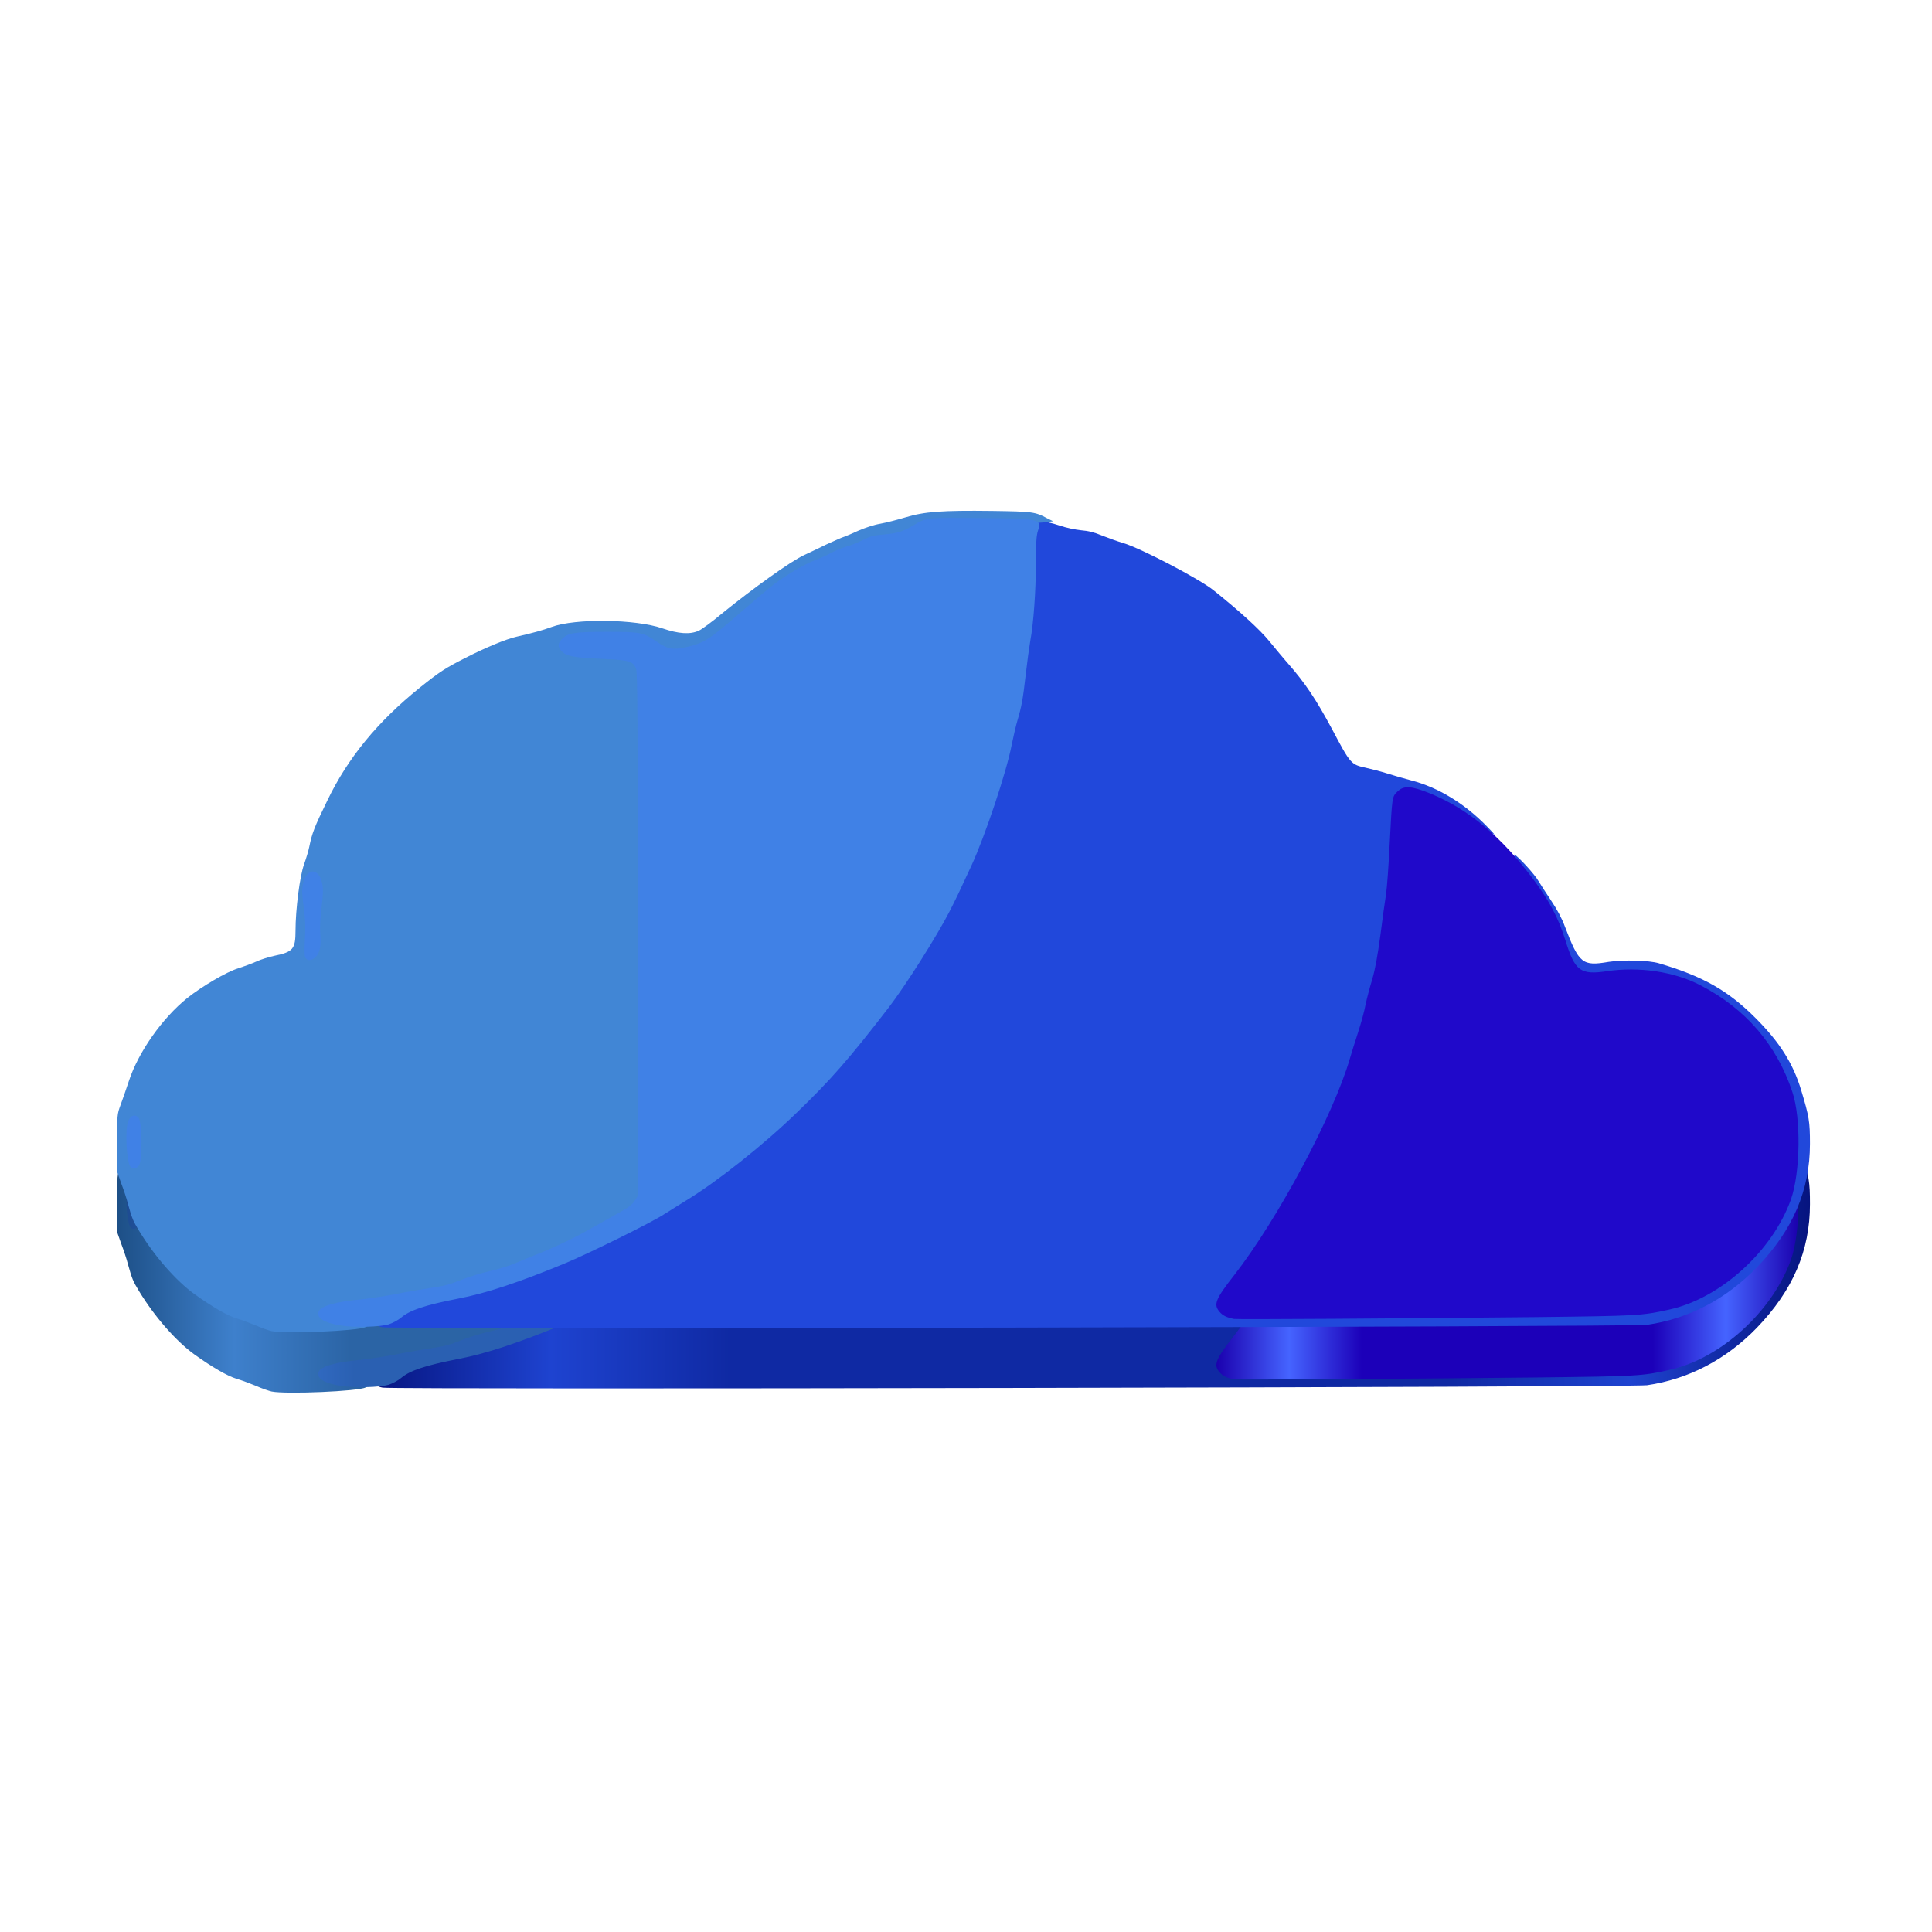
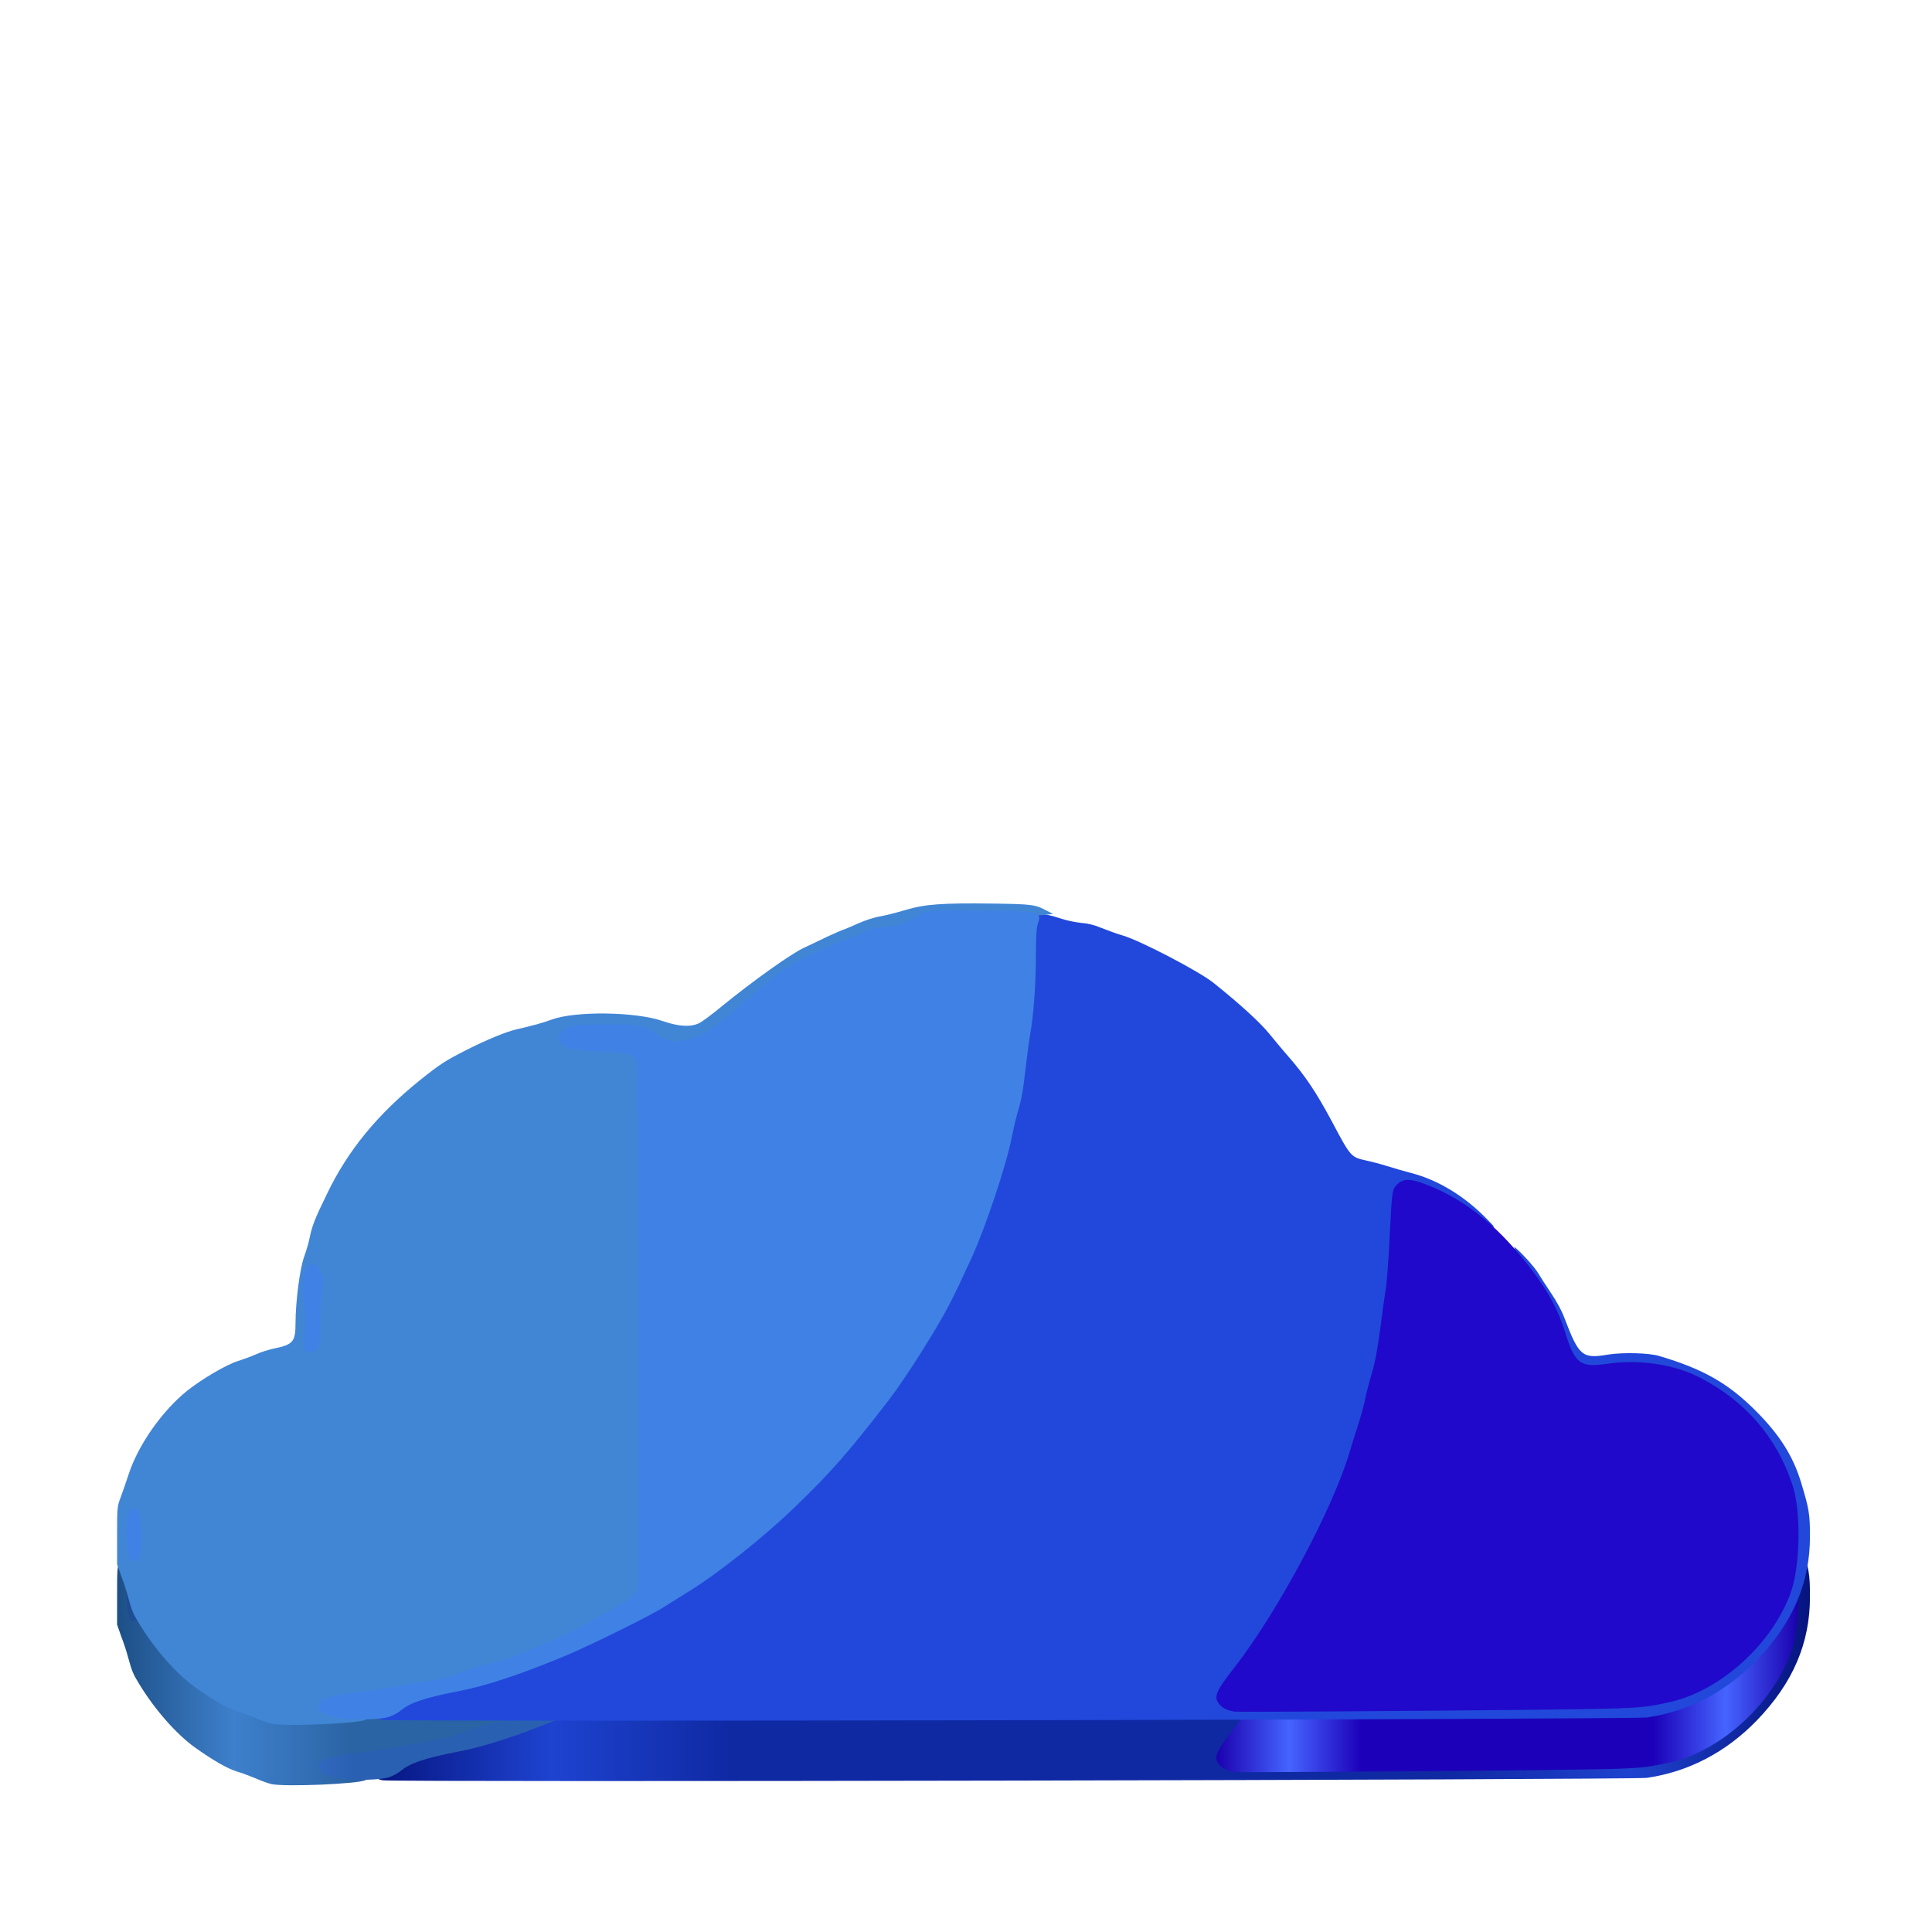
<svg xmlns="http://www.w3.org/2000/svg" width="128" height="128" viewBox="0 0 128 128">
  <defs>
    <linearGradient id="g1" gradientUnits="userSpaceOnUse" x1="24.619" y1="0" x2="119.915" y2="0">
      <stop offset="0" stop-color="#06147f" />
      <stop offset="0.125" stop-color="#1e43d0" />
      <stop offset="0.25" stop-color="#0f29a3" />
      <stop offset="0.75" stop-color="#0f29a3" />
      <stop offset="0.875" stop-color="#1e43d0" />
      <stop offset="1" stop-color="#06147f" />
    </linearGradient>
    <linearGradient id="g2" gradientUnits="userSpaceOnUse" x1="7.758" y1="0" x2="69.774" y2="0">
      <stop offset="0" stop-color="#1d4f86" />
      <stop offset="0.125" stop-color="#3e80cc" />
      <stop offset="0.25" stop-color="#2b64a5" />
      <stop offset="0.75" stop-color="#2b64a5" />
      <stop offset="0.875" stop-color="#3e80cc" />
      <stop offset="1" stop-color="#1d4f86" />
    </linearGradient>
    <linearGradient id="g3" gradientUnits="userSpaceOnUse" x1="8.373" y1="0" x2="68.855" y2="0">
      <stop offset="0" stop-color="#1d4b91" />
      <stop offset="0.125" stop-color="#3d7bdc" />
      <stop offset="0.25" stop-color="#2a60b2" />
      <stop offset="0.75" stop-color="#2a60b2" />
      <stop offset="0.875" stop-color="#3d7bdc" />
      <stop offset="1" stop-color="#1d4b91" />
    </linearGradient>
    <linearGradient id="g4" gradientUnits="userSpaceOnUse" x1="80.589" y1="0" x2="119.158" y2="0">
      <stop offset="0" stop-color="#1b00ae" />
      <stop offset="0.125" stop-color="#4564ff" />
      <stop offset="0.25" stop-color="#1c00b9" />
      <stop offset="0.75" stop-color="#1c00b9" />
      <stop offset="0.875" stop-color="#4564ff" />
      <stop offset="1" stop-color="#1b00ae" />
    </linearGradient>
  </defs>
  <g id="body">
-     <path id="body-0-chin" d="M25.355 91.937C24.669 91.815 24.4 91.331 24.817 90.954C25.086 90.698 26.433 90.348 29.839 89.661C31.859 89.257 33.892 88.638 36.1 87.763C38.362 86.86 42.846 84.706 43.977 83.966C44.367 83.71 45.04 83.292 45.458 83.037C46.494 82.404 48.002 81.327 48.905 80.573C49.322 80.223 49.995 79.684 50.413 79.361C54.209 76.453 60.336 68.738 62.598 63.998C63.136 62.867 63.473 62.153 63.971 61.09C64.765 59.42 66.206 55.017 66.529 53.321C66.624 52.809 66.785 52.136 66.866 51.853C67.149 50.965 67.27 50.278 67.418 49.012C67.485 48.353 67.633 47.208 67.755 46.495C68.037 44.636 68.145 43.007 68.118 41.028C68.105 39.56 68.118 39.264 68.239 39.049C68.535 38.483 69.047 38.429 70.205 38.82C70.636 38.968 71.228 39.089 71.619 39.13C72.104 39.17 72.494 39.264 73.006 39.48C73.41 39.641 74.042 39.87 74.419 39.978C75.591 40.328 79.482 42.361 80.411 43.115C82.175 44.529 83.467 45.714 84.073 46.454C84.45 46.912 85.016 47.599 85.339 47.962C86.47 49.255 87.184 50.318 88.247 52.298C89.486 54.64 89.513 54.654 90.496 54.869C90.859 54.95 91.492 55.112 91.91 55.246C92.327 55.381 93.041 55.583 93.498 55.704C95.276 56.162 97.039 57.239 98.507 58.747C99.234 59.488 99.234 59.488 97.915 58.599C96.811 57.858 95.801 57.333 94.616 56.902C93.619 56.525 93.364 56.512 93.041 56.835C92.731 57.131 92.731 57.172 92.583 60.04C92.515 61.359 92.394 62.8 92.327 63.244C92.26 63.675 92.098 64.914 91.95 65.977C91.775 67.364 91.627 68.185 91.411 68.886C91.25 69.411 91.061 70.178 90.98 70.569C90.9 70.959 90.671 71.794 90.469 72.413C90.28 73.033 90.038 73.814 89.944 74.137C88.853 77.853 85.258 84.585 82.336 88.409C81.192 89.903 81.044 90.28 81.448 90.657C81.838 91.021 81.906 91.021 93.081 90.94C107.609 90.819 107.797 90.806 110.032 90.415C111.769 90.119 112.698 89.728 114.287 88.611C115.889 87.493 117.007 86.174 117.788 84.477C118.542 82.835 118.811 80.936 118.636 78.499C118.488 76.493 118.111 75.375 116.94 73.41C115.93 71.727 114.785 70.717 112.577 69.599C111.581 69.088 111.338 69.034 109.427 68.791C107.865 68.589 107.851 68.589 106.828 68.738C106.249 68.818 105.63 68.886 105.428 68.886C104.458 68.872 103.785 68.037 103.354 66.287C103.246 65.816 103.058 65.264 102.95 65.035C102.829 64.806 102.641 64.362 102.519 64.038C102.29 63.433 102.156 63.204 101.617 62.557C101.092 61.911 100.177 60.538 100.338 60.619C100.607 60.767 101.685 61.938 101.927 62.369C102.062 62.598 102.439 63.177 102.762 63.661C103.152 64.24 103.475 64.833 103.677 65.385C104.62 67.849 104.835 68.024 106.572 67.728C107.528 67.58 109.252 67.62 109.911 67.822C112.833 68.684 114.489 69.626 116.307 71.444C117.896 73.033 118.798 74.446 119.336 76.237C119.861 77.974 119.915 78.311 119.915 79.778C119.915 82.862 118.784 85.487 116.401 87.965C114.354 90.078 111.877 91.371 109.117 91.775C108.107 91.91 26.217 92.071 25.355 91.937" fill="url(#g1)" fill-rule="evenodd" />
-     <path id="body-1-chin" d="M18.004 92.192C17.815 92.152 17.344 91.99 16.954 91.815C16.563 91.654 15.984 91.438 15.661 91.344C15.055 91.156 14.072 90.59 12.888 89.742C11.676 88.867 10.249 87.251 9.212 85.541C8.821 84.895 8.754 84.76 8.471 83.737C8.39 83.414 8.189 82.808 8.027 82.39L7.758 81.623L7.758 79.738C7.758 77.88 7.758 77.826 7.987 77.207C8.121 76.857 8.364 76.143 8.539 75.618C9.171 73.692 10.76 71.444 12.403 70.124C13.386 69.343 15.015 68.387 15.769 68.159C16.146 68.037 16.698 67.835 16.994 67.701C17.277 67.566 17.815 67.405 18.179 67.324C19.418 67.068 19.579 66.879 19.579 65.654C19.579 64.267 19.862 62.032 20.145 61.265C20.279 60.888 20.441 60.363 20.495 60.08C20.67 59.218 20.831 58.787 21.68 57.051C23.053 54.196 25.019 51.813 27.806 49.564C29.152 48.487 29.489 48.272 30.862 47.572C32.182 46.898 33.515 46.346 34.215 46.185C35.333 45.929 35.965 45.754 36.544 45.539C38.106 44.96 42.119 45.013 43.896 45.633C44.959 45.996 45.727 46.05 46.306 45.781C46.508 45.687 47.222 45.162 47.895 44.596C49.887 42.98 52.365 41.203 53.254 40.786C53.55 40.651 54.223 40.328 54.748 40.072C55.287 39.83 55.812 39.587 55.933 39.56C56.041 39.52 56.471 39.345 56.875 39.156C57.306 38.968 57.912 38.766 58.316 38.699C58.693 38.631 59.434 38.443 59.972 38.281C61.251 37.891 62.436 37.81 65.708 37.85C68.414 37.891 68.576 37.904 69.397 38.349L69.774 38.537L69.061 38.618C68.67 38.658 66.812 38.699 64.927 38.699L61.521 38.712L61.063 38.941C60.807 39.062 60.39 39.305 60.12 39.466C59.676 39.762 59.582 39.789 58.707 39.843C57.845 39.91 57.737 39.937 57.172 40.247C56.835 40.436 56.35 40.624 56.094 40.691C55.839 40.745 55.367 40.934 55.044 41.109C54.721 41.284 54.25 41.486 53.994 41.567C52.796 41.957 51.584 42.778 49.861 44.354C47.073 46.912 46.333 47.383 44.502 47.72C43.613 47.881 43.276 48.07 43.021 48.555L42.846 48.891L42.805 66.193C42.765 82.04 42.751 83.494 42.617 83.737C42.415 84.1 42.253 84.235 41.324 84.733C40.866 84.975 39.91 85.487 39.197 85.878C37.891 86.578 36.235 87.359 35.602 87.561C35.427 87.614 34.902 87.83 34.444 88.032C33.959 88.261 33.138 88.517 32.424 88.692C31.764 88.853 30.903 89.122 30.485 89.284C29.96 89.499 29.381 89.648 28.466 89.796C26.419 90.132 24.076 90.684 23.592 90.94C23.336 91.075 23.444 91.263 23.915 91.492C24.413 91.735 24.453 91.802 24.224 91.923C23.753 92.179 18.96 92.381 18.004 92.192" fill="url(#g2)" fill-rule="evenodd" />
-     <path id="body-2-chin" d="M22.568 91.815C21.464 91.64 20.953 91.317 21.114 90.886C21.262 90.523 22.259 90.24 23.901 90.092C24.4 90.038 25.396 89.89 26.123 89.755C26.85 89.607 27.941 89.419 28.56 89.324C29.435 89.203 29.866 89.082 30.58 88.786C31.078 88.584 31.94 88.328 32.478 88.207C33.03 88.086 33.798 87.843 34.161 87.682C34.538 87.52 35.09 87.291 35.4 87.17C36.49 86.753 37.985 86.053 38.901 85.528C39.426 85.231 40.287 84.747 40.826 84.45C41.593 84.033 41.863 83.831 42.038 83.575L42.253 83.239L42.253 65.937C42.253 51.732 42.24 48.581 42.145 48.326C41.957 47.814 41.728 47.733 39.937 47.652C38.025 47.572 37.554 47.477 37.231 47.168C36.935 46.858 36.935 46.629 37.231 46.333C37.635 45.929 38.012 45.862 40.193 45.862C42.469 45.862 42.603 45.889 43.505 46.508C44.259 47.02 44.569 47.073 45.471 46.872C46.562 46.629 46.993 46.373 48.649 44.933C49.484 44.219 50.507 43.33 50.938 42.98C51.746 42.294 53.2 41.418 54.034 41.095C54.317 41.001 54.775 40.786 55.044 40.638C55.327 40.489 55.771 40.301 56.054 40.22C56.323 40.153 56.822 39.951 57.145 39.789C57.643 39.533 57.872 39.466 58.545 39.412C59.474 39.332 59.811 39.224 60.511 38.806C61.359 38.295 61.372 38.281 64.887 38.322C68.899 38.349 69.047 38.389 68.764 39.17C68.67 39.453 68.63 39.951 68.63 41.27C68.63 43.088 68.482 45.283 68.253 46.495C68.185 46.885 68.051 47.868 67.957 48.689C67.768 50.345 67.687 50.79 67.404 51.746C67.297 52.109 67.135 52.823 67.027 53.348C66.691 55.125 65.277 59.353 64.362 61.346C63.486 63.244 63.392 63.433 62.894 64.415C62.046 66.058 60.026 69.249 58.895 70.73C56.216 74.204 55.058 75.524 52.742 77.759C50.574 79.859 47.464 82.323 45.458 83.535C45.04 83.791 44.394 84.195 44.017 84.437C43.209 84.975 39.008 87.049 37.379 87.722C34.377 88.961 32.195 89.688 30.351 90.038C28.143 90.469 27.16 90.806 26.581 91.29C26.379 91.465 26.015 91.654 25.773 91.735C25.194 91.923 23.43 91.963 22.568 91.815M8.646 81.313C8.377 80.977 8.269 78.809 8.498 78.27C8.66 77.893 8.929 77.799 9.171 78.041C9.427 78.311 9.454 80.95 9.185 81.246C9.01 81.434 8.781 81.475 8.646 81.313M20.253 67.485C20.172 67.391 20.158 67.081 20.199 66.247C20.253 65.371 20.226 64.887 20.118 64.079C19.997 63.204 19.997 62.948 20.077 62.544C20.293 61.48 21.128 61.467 21.343 62.53C21.424 62.894 21.41 63.217 21.303 64.146C21.208 64.9 21.182 65.52 21.222 65.937C21.289 66.704 21.168 67.203 20.872 67.445C20.603 67.647 20.387 67.66 20.253 67.485" fill="url(#g3)" fill-rule="evenodd" />
-     <path id="body-3-chin" d="M81.757 91.384C81.273 91.29 81.003 91.156 80.801 90.913C80.384 90.429 80.519 90.078 81.784 88.463C84.666 84.76 88.341 77.88 89.432 74.137C89.526 73.814 89.769 73.033 89.971 72.413C90.173 71.794 90.402 70.959 90.469 70.569C90.55 70.178 90.752 69.411 90.913 68.886C91.115 68.185 91.263 67.364 91.452 65.977C91.586 64.914 91.761 63.675 91.829 63.244C91.896 62.8 92.004 61.292 92.071 59.878C92.233 56.741 92.233 56.795 92.569 56.458C93 56.027 93.485 56.054 94.777 56.579C97.309 57.629 99.436 59.393 101.59 62.261C102.667 63.715 103.233 64.792 103.704 66.274C104.337 68.334 104.701 68.603 106.451 68.347C108.592 68.024 110.948 68.374 112.685 69.29C115.661 70.838 117.707 73.221 118.744 76.331C119.336 78.068 119.282 81.69 118.65 83.481C117.411 86.914 113.977 90.025 110.584 90.765C108.767 91.169 108.524 91.183 101.712 91.263C92.327 91.358 82.013 91.425 81.757 91.384" fill="url(#g4)" fill-rule="evenodd" />
-     <path id="body-0-face" d="M 25.355,87.937 C 24.669,87.815 24.4,87.331 24.817,86.954 C 25.086,86.698 26.433,86.348 29.839,85.661 C 31.859,85.257 33.892,84.638 36.1,83.763 C 38.362,82.86 42.846,80.706 43.977,79.966 C 44.367,79.71 45.04,79.292 45.458,79.037 C 46.494,78.404 48.002,77.327 48.905,76.573 C 49.322,76.223 49.995,75.684 50.413,75.361 C 54.209,72.453 60.336,64.738 62.598,59.998 C 63.136,58.867 63.473,58.153 63.971,57.09 C 64.765,55.42 66.206,51.017 66.529,49.321 C 66.624,48.809 66.785,48.136 66.866,47.853 C 67.149,46.965 67.27,46.278 67.418,45.012 C 67.485,44.353 67.633,43.208 67.755,42.495 C 68.037,40.636 68.145,39.007 68.118,37.028 C 68.105,35.56 68.118,35.264 68.239,35.049 C 68.535,34.483 69.047,34.429 70.205,34.82 C 70.636,34.968 71.228,35.089 71.619,35.13 C 72.104,35.17 72.494,35.264 73.006,35.48 C 73.41,35.641 74.042,35.87 74.419,35.978 C 75.591,36.328 79.482,38.361 80.411,39.115 C 82.175,40.529 83.467,41.714 84.073,42.454 C 84.45,42.912 85.016,43.599 85.339,43.962 C 86.47,45.255 87.184,46.318 88.247,48.298 C 89.486,50.64 89.513,50.654 90.496,50.869 C 90.859,50.95 91.492,51.112 91.91,51.246 C 92.327,51.381 93.041,51.583 93.498,51.704 C 95.276,52.162 97.039,53.239 98.507,54.747 C 99.234,55.488 99.234,55.488 97.915,54.599 C 96.811,53.858 95.801,53.333 94.616,52.902 C 93.619,52.525 93.364,52.512 93.041,52.835 C 92.731,53.131 92.731,53.172 92.583,56.04 C 92.515,57.359 92.394,58.8 92.327,59.244 C 92.26,59.675 92.098,60.914 91.95,61.977 C 91.775,63.364 91.627,64.185 91.411,64.886 C 91.25,65.411 91.061,66.178 90.98,66.569 C 90.9,66.959 90.671,67.794 90.469,68.413 C 90.28,69.033 90.038,69.814 89.944,70.137 C 88.853,73.853 85.258,80.585 82.336,84.409 C 81.192,85.903 81.044,86.28 81.448,86.657 C 81.838,87.021 81.906,87.021 93.081,86.94 C 107.609,86.819 107.797,86.806 110.032,86.415 C 111.769,86.119 112.698,85.728 114.287,84.611 C 115.889,83.493 117.007,82.174 117.788,80.477 C 118.542,78.835 118.811,76.936 118.636,74.499 C 118.488,72.493 118.111,71.375 116.94,69.41 C 115.93,67.727 114.785,66.717 112.577,65.599 C 111.581,65.088 111.338,65.034 109.427,64.791 C 107.865,64.589 107.851,64.589 106.828,64.738 C 106.249,64.818 105.63,64.886 105.428,64.886 C 104.458,64.872 103.785,64.037 103.354,62.287 C 103.246,61.816 103.058,61.264 102.95,61.035 C 102.829,60.806 102.641,60.362 102.519,60.038 C 102.29,59.433 102.156,59.204 101.617,58.557 C 101.092,57.911 100.177,56.538 100.338,56.619 C 100.607,56.767 101.685,57.938 101.927,58.369 C 102.062,58.598 102.439,59.177 102.762,59.661 C 103.152,60.24 103.475,60.833 103.677,61.385 C 104.62,63.849 104.835,64.024 106.572,63.728 C 107.528,63.58 109.252,63.62 109.911,63.822 C 112.833,64.684 114.489,65.626 116.307,67.444 C 117.896,69.033 118.798,70.446 119.336,72.237 C 119.861,73.974 119.915,74.311 119.915,75.778 C 119.915,78.862 118.784,81.487 116.401,83.965 C 114.354,86.078 111.877,87.371 109.117,87.775 C 108.107,87.91 26.217,88.071 25.355,87.937" fill="#2148db" fill-rule="evenodd" />
-     <path id="body-1-face" d="M 18.004,88.192 C 17.815,88.152 17.344,87.99 16.954,87.815 C 16.563,87.654 15.984,87.438 15.661,87.344 C 15.055,87.156 14.072,86.59 12.888,85.742 C 11.676,84.867 10.249,83.251 9.212,81.541 C 8.821,80.895 8.754,80.76 8.471,79.737 C 8.39,79.414 8.189,78.808 8.027,78.39 L 7.758,77.623 L 7.758,75.738 C 7.758,73.88 7.758,73.826 7.987,73.207 C 8.121,72.857 8.364,72.143 8.539,71.618 C 9.171,69.692 10.76,67.444 12.403,66.124 C 13.386,65.343 15.015,64.387 15.769,64.159 C 16.146,64.037 16.698,63.835 16.994,63.701 C 17.277,63.566 17.815,63.405 18.179,63.324 C 19.418,63.068 19.579,62.879 19.579,61.654 C 19.579,60.267 19.862,58.032 20.145,57.265 C 20.279,56.888 20.441,56.363 20.495,56.08 C 20.67,55.218 20.831,54.787 21.68,53.051 C 23.053,50.196 25.019,47.813 27.806,45.564 C 29.152,44.487 29.489,44.272 30.862,43.572 C 32.182,42.898 33.515,42.346 34.215,42.185 C 35.333,41.929 35.965,41.754 36.544,41.539 C 38.106,40.96 42.119,41.013 43.896,41.633 C 44.959,41.996 45.727,42.05 46.306,41.781 C 46.508,41.687 47.222,41.162 47.895,40.596 C 49.887,38.98 52.365,37.203 53.254,36.786 C 53.55,36.651 54.223,36.328 54.748,36.072 C 55.287,35.83 55.812,35.587 55.933,35.56 C 56.041,35.52 56.471,35.345 56.875,35.156 C 57.306,34.968 57.912,34.766 58.316,34.699 C 58.693,34.631 59.434,34.443 59.972,34.281 C 61.251,33.891 62.436,33.81 65.708,33.85 C 68.414,33.891 68.576,33.904 69.397,34.349 L 69.774,34.537 L 69.061,34.618 C 68.67,34.658 66.812,34.699 64.927,34.699 L 61.521,34.712 L 61.063,34.941 C 60.807,35.062 60.39,35.305 60.12,35.466 C 59.676,35.762 59.582,35.789 58.707,35.843 C 57.845,35.91 57.737,35.937 57.172,36.247 C 56.835,36.436 56.35,36.624 56.094,36.691 C 55.839,36.745 55.367,36.934 55.044,37.109 C 54.721,37.284 54.25,37.486 53.994,37.567 C 52.796,37.957 51.584,38.778 49.861,40.354 C 47.073,42.912 46.333,43.383 44.502,43.72 C 43.613,43.881 43.276,44.07 43.021,44.555 L 42.846,44.891 L 42.805,62.193 C 42.765,78.04 42.751,79.494 42.617,79.737 C 42.415,80.1 42.253,80.235 41.324,80.733 C 40.866,80.975 39.91,81.487 39.197,81.878 C 37.891,82.578 36.235,83.359 35.602,83.561 C 35.427,83.614 34.902,83.83 34.444,84.032 C 33.959,84.261 33.138,84.517 32.424,84.692 C 31.764,84.853 30.903,85.122 30.485,85.284 C 29.96,85.499 29.381,85.648 28.466,85.796 C 26.419,86.132 24.076,86.684 23.592,86.94 C 23.336,87.075 23.444,87.263 23.915,87.492 C 24.413,87.735 24.453,87.802 24.224,87.923 C 23.753,88.179 18.96,88.381 18.004,88.192" fill="#4186d5" fill-rule="evenodd" />
-     <path id="body-2-face" d="M 22.568,87.815 C 21.464,87.64 20.953,87.317 21.114,86.886 C 21.262,86.523 22.259,86.24 23.901,86.092 C 24.4,86.038 25.396,85.89 26.123,85.755 C 26.85,85.607 27.941,85.419 28.56,85.324 C 29.435,85.203 29.866,85.082 30.58,84.786 C 31.078,84.584 31.94,84.328 32.478,84.207 C 33.03,84.086 33.798,83.843 34.161,83.682 C 34.538,83.52 35.09,83.291 35.4,83.17 C 36.49,82.753 37.985,82.053 38.901,81.528 C 39.426,81.231 40.287,80.747 40.826,80.45 C 41.593,80.033 41.863,79.831 42.038,79.575 L 42.253,79.239 L 42.253,61.937 C 42.253,47.732 42.24,44.581 42.145,44.326 C 41.957,43.814 41.728,43.733 39.937,43.652 C 38.025,43.572 37.554,43.477 37.231,43.168 C 36.935,42.858 36.935,42.629 37.231,42.333 C 37.635,41.929 38.012,41.862 40.193,41.862 C 42.469,41.862 42.603,41.889 43.505,42.508 C 44.259,43.02 44.569,43.073 45.471,42.872 C 46.562,42.629 46.993,42.373 48.649,40.933 C 49.484,40.219 50.507,39.33 50.938,38.98 C 51.746,38.294 53.2,37.418 54.034,37.095 C 54.317,37.001 54.775,36.786 55.044,36.638 C 55.327,36.489 55.771,36.301 56.054,36.22 C 56.323,36.153 56.822,35.951 57.145,35.789 C 57.643,35.533 57.872,35.466 58.545,35.412 C 59.474,35.332 59.811,35.224 60.511,34.806 C 61.359,34.295 61.372,34.281 64.887,34.322 C 68.899,34.349 69.047,34.389 68.764,35.17 C 68.67,35.453 68.63,35.951 68.63,37.27 C 68.63,39.088 68.482,41.283 68.253,42.495 C 68.185,42.885 68.051,43.868 67.957,44.689 C 67.768,46.345 67.687,46.79 67.404,47.746 C 67.297,48.109 67.135,48.823 67.027,49.348 C 66.691,51.125 65.277,55.353 64.362,57.346 C 63.486,59.244 63.392,59.433 62.894,60.415 C 62.046,62.058 60.026,65.249 58.895,66.73 C 56.216,70.204 55.058,71.524 52.742,73.759 C 50.574,75.859 47.464,78.323 45.458,79.535 C 45.04,79.791 44.394,80.195 44.017,80.437 C 43.209,80.975 39.008,83.049 37.379,83.722 C 34.377,84.961 32.195,85.688 30.351,86.038 C 28.143,86.469 27.16,86.806 26.581,87.29 C 26.379,87.465 26.015,87.654 25.773,87.735 C 25.194,87.923 23.43,87.963 22.568,87.815 M 8.646,77.313 C 8.377,76.977 8.269,74.809 8.498,74.27 C 8.66,73.893 8.929,73.799 9.171,74.041 C 9.427,74.311 9.454,76.95 9.185,77.246 C 9.01,77.434 8.781,77.475 8.646,77.313 M 20.253,63.485 C 20.172,63.391 20.158,63.081 20.199,62.247 C 20.253,61.371 20.226,60.887 20.118,60.079 C 19.997,59.204 19.997,58.948 20.077,58.544 C 20.293,57.48 21.128,57.467 21.343,58.53 C 21.424,58.894 21.41,59.217 21.303,60.146 C 21.208,60.9 21.182,61.52 21.222,61.937 C 21.289,62.704 21.168,63.203 20.872,63.445 C 20.603,63.647 20.387,63.66 20.253,63.485" fill="#4081e6" fill-rule="evenodd" />
-     <path id="body-3-face" d="M 81.757,87.384 C 81.273,87.29 81.003,87.156 80.801,86.913 C 80.384,86.429 80.519,86.078 81.784,84.463 C 84.666,80.76 88.341,73.88 89.432,70.137 C 89.526,69.814 89.769,69.033 89.971,68.413 C 90.173,67.794 90.402,66.959 90.469,66.569 C 90.55,66.178 90.752,65.411 90.913,64.886 C 91.115,64.185 91.263,63.364 91.452,61.977 C 91.586,60.914 91.761,59.675 91.829,59.244 C 91.896,58.8 92.004,57.292 92.071,55.878 C 92.233,52.741 92.233,52.795 92.569,52.458 C 93,52.027 93.485,52.054 94.777,52.579 C 97.309,53.629 99.436,55.393 101.59,58.261 C 102.667,59.715 103.233,60.792 103.704,62.274 C 104.337,64.334 104.701,64.603 106.451,64.347 C 108.592,64.024 110.948,64.374 112.685,65.29 C 115.661,66.838 117.707,69.221 118.744,72.331 C 119.336,74.068 119.282,77.69 118.65,79.481 C 117.411,82.914 113.977,86.025 110.584,86.765 C 108.767,87.169 108.524,87.183 101.712,87.263 C 92.327,87.358 82.013,87.425 81.757,87.384" fill="#2009ca" fill-rule="evenodd" />
+     <path id="body-0-chin" d="M25.355 117.949C24.669 117.828 24.4 117.343 24.817 116.966C25.086 116.71 26.433 116.36 29.839 115.673C31.859 115.269 33.892 114.65 36.1 113.775C38.362 112.873 42.846 110.719 43.977 109.978C44.367 109.722 45.04 109.305 45.458 109.049C46.494 108.416 48.002 107.339 48.905 106.585C49.322 106.235 49.995 105.696 50.413 105.373C54.209 102.465 60.336 94.75 62.598 90.01C63.136 88.879 63.473 88.166 63.971 87.102C64.765 85.433 66.206 81.03 66.529 79.333C66.624 78.822 66.785 78.148 66.866 77.866C67.149 76.977 67.27 76.29 67.418 75.025C67.485 74.365 67.633 73.22 67.755 72.507C68.037 70.649 68.145 69.02 68.118 67.04C68.105 65.573 68.118 65.277 68.239 65.061C68.535 64.496 69.047 64.442 70.205 64.832C70.636 64.98 71.228 65.102 71.619 65.142C72.104 65.182 72.494 65.277 73.006 65.492C73.41 65.654 74.042 65.882 74.419 65.99C75.591 66.34 79.482 68.373 80.411 69.127C82.175 70.541 83.467 71.726 84.073 72.466C84.45 72.924 85.016 73.611 85.339 73.974C86.47 75.267 87.184 76.331 88.247 78.31C89.486 80.653 89.513 80.666 90.496 80.882C90.859 80.962 91.492 81.124 91.91 81.259C92.327 81.393 93.041 81.595 93.498 81.716C95.276 82.174 97.039 83.251 98.507 84.759C99.234 85.5 99.234 85.5 97.915 84.611C96.811 83.871 95.801 83.346 94.616 82.915C93.619 82.538 93.364 82.524 93.041 82.847C92.731 83.144 92.731 83.184 92.583 86.052C92.515 87.371 92.394 88.812 92.327 89.256C92.26 89.687 92.098 90.926 91.95 91.99C91.775 93.377 91.627 94.198 91.411 94.898C91.25 95.423 91.061 96.191 90.98 96.581C90.9 96.972 90.671 97.806 90.469 98.426C90.28 99.045 90.038 99.826 89.944 100.149C88.853 103.865 85.258 110.597 82.336 114.421C81.192 115.916 81.044 116.293 81.448 116.67C81.838 117.033 81.906 117.033 93.081 116.953C107.609 116.831 107.797 116.818 110.032 116.427C111.769 116.131 112.698 115.741 114.287 114.623C115.889 113.506 117.007 112.186 117.788 110.49C118.542 108.847 118.811 106.949 118.636 104.512C118.488 102.505 118.111 101.388 116.94 99.422C115.93 97.739 114.785 96.729 112.577 95.612C111.581 95.1 111.338 95.046 109.427 94.804C107.865 94.602 107.851 94.602 106.828 94.75C106.249 94.831 105.63 94.898 105.428 94.898C104.458 94.885 103.785 94.05 103.354 92.299C103.246 91.828 103.058 91.276 102.95 91.047C102.829 90.818 102.641 90.374 102.519 90.051C102.29 89.445 102.156 89.216 101.617 88.57C101.092 87.924 100.177 86.55 100.338 86.631C100.607 86.779 101.685 87.95 101.927 88.381C102.062 88.61 102.439 89.189 102.762 89.674C103.152 90.253 103.475 90.845 103.677 91.397C104.62 93.861 104.835 94.036 106.572 93.74C107.528 93.592 109.252 93.632 109.911 93.834C112.833 94.696 114.489 95.639 116.307 97.456C117.896 99.045 118.798 100.459 119.336 102.25C119.861 103.986 119.915 104.323 119.915 105.791C119.915 108.874 118.784 111.499 116.401 113.977C114.354 116.091 111.877 117.383 109.117 117.787C108.107 117.922 26.217 118.084 25.355 117.949" fill="url(#g1)" fill-rule="evenodd" />
+     <path id="body-1-chin" d="M18.004 118.205C17.815 118.164 17.344 118.003 16.954 117.828C16.563 117.666 15.984 117.451 15.661 117.356C15.055 117.168 14.072 116.602 12.888 115.754C11.676 114.879 10.249 113.263 9.212 111.553C8.821 110.907 8.754 110.772 8.471 109.749C8.39 109.426 8.189 108.82 8.027 108.403L7.758 107.635L7.758 105.75C7.758 103.892 7.758 103.838 7.987 103.219C8.121 102.869 8.364 102.155 8.539 101.63C9.171 99.705 10.76 97.456 12.403 96.137C13.386 95.356 15.015 94.4 15.769 94.171C16.146 94.05 16.698 93.848 16.994 93.713C17.277 93.579 17.815 93.417 18.179 93.336C19.418 93.08 19.579 92.892 19.579 91.667C19.579 90.28 19.862 88.045 20.145 87.277C20.279 86.9 20.441 86.375 20.495 86.092C20.67 85.231 20.831 84.8 21.68 83.063C23.053 80.208 25.019 77.825 27.806 75.577C29.152 74.5 29.489 74.284 30.862 73.584C32.182 72.911 33.515 72.359 34.215 72.197C35.333 71.941 35.965 71.766 36.544 71.551C38.106 70.972 42.119 71.026 43.896 71.645C44.959 72.009 45.727 72.063 46.306 71.793C46.508 71.699 47.222 71.174 47.895 70.608C49.887 68.993 52.365 67.215 53.254 66.798C53.55 66.663 54.223 66.34 54.748 66.084C55.287 65.842 55.812 65.6 55.933 65.573C56.041 65.532 56.471 65.357 56.875 65.169C57.306 64.98 57.912 64.778 58.316 64.711C58.693 64.644 59.434 64.455 59.972 64.294C61.251 63.903 62.436 63.822 65.708 63.863C68.414 63.903 68.576 63.917 69.397 64.361L69.774 64.549L69.061 64.63C68.67 64.671 66.812 64.711 64.927 64.711L61.521 64.725L61.063 64.953C60.807 65.075 60.39 65.317 60.12 65.479C59.676 65.775 59.582 65.802 58.707 65.856C57.845 65.923 57.737 65.95 57.172 66.259C56.835 66.448 56.35 66.636 56.094 66.704C55.839 66.758 55.367 66.946 55.044 67.121C54.721 67.296 54.25 67.498 53.994 67.579C52.796 67.969 51.584 68.791 49.861 70.366C47.073 72.924 46.333 73.396 44.502 73.732C43.613 73.894 43.276 74.082 43.021 74.567L42.846 74.904L42.805 92.205C42.765 108.053 42.751 109.507 42.617 109.749C42.415 110.113 42.253 110.247 41.324 110.745C40.866 110.988 39.91 111.499 39.197 111.89C37.891 112.59 36.235 113.371 35.602 113.573C35.427 113.627 34.902 113.842 34.444 114.044C33.959 114.273 33.138 114.529 32.424 114.704C31.764 114.866 30.903 115.135 30.485 115.296C29.96 115.512 29.381 115.66 28.466 115.808C26.419 116.145 24.076 116.697 23.592 116.953C23.336 117.087 23.444 117.276 23.915 117.505C24.413 117.747 24.453 117.814 24.224 117.935C23.753 118.191 18.96 118.393 18.004 118.205" fill="url(#g2)" fill-rule="evenodd" />
+     <path id="body-2-chin" d="M22.568 117.828C21.464 117.653 20.953 117.33 21.114 116.899C21.262 116.535 22.259 116.252 23.901 116.104C24.4 116.05 25.396 115.902 26.123 115.768C26.85 115.62 27.941 115.431 28.56 115.337C29.435 115.216 29.866 115.094 30.58 114.798C31.078 114.596 31.94 114.34 32.478 114.219C33.03 114.098 33.798 113.856 34.161 113.694C34.538 113.533 35.09 113.304 35.4 113.183C36.49 112.765 37.985 112.065 38.901 111.54C39.426 111.244 40.287 110.759 40.826 110.463C41.593 110.045 41.863 109.843 42.038 109.588L42.253 109.251L42.253 91.949C42.253 77.744 42.24 74.594 42.145 74.338C41.957 73.826 41.728 73.746 39.937 73.665C38.025 73.584 37.554 73.49 37.231 73.18C36.935 72.87 36.935 72.642 37.231 72.345C37.635 71.941 38.012 71.874 40.193 71.874C42.469 71.874 42.603 71.901 43.505 72.52C44.259 73.032 44.569 73.086 45.471 72.884C46.562 72.642 46.993 72.386 48.649 70.945C49.484 70.231 50.507 69.343 50.938 68.993C51.746 68.306 53.2 67.431 54.034 67.108C54.317 67.013 54.775 66.798 55.044 66.65C55.327 66.502 55.771 66.313 56.054 66.233C56.323 66.165 56.822 65.963 57.145 65.802C57.643 65.546 57.872 65.479 58.545 65.425C59.474 65.344 59.811 65.236 60.511 64.819C61.359 64.307 61.372 64.294 64.887 64.334C68.899 64.361 69.047 64.401 68.764 65.182C68.67 65.465 68.63 65.963 68.63 67.283C68.63 69.1 68.482 71.295 68.253 72.507C68.185 72.897 68.051 73.88 67.957 74.702C67.768 76.358 67.687 76.802 67.404 77.758C67.297 78.121 67.135 78.835 67.027 79.36C66.691 81.137 65.277 85.365 64.362 87.358C63.486 89.256 63.392 89.445 62.894 90.428C62.046 92.071 60.026 95.262 58.895 96.743C56.216 100.216 55.058 101.536 52.742 103.771C50.574 105.871 47.464 108.335 45.458 109.547C45.04 109.803 44.394 110.207 44.017 110.449C43.209 110.988 39.008 113.061 37.379 113.735C34.377 114.973 32.195 115.7 30.351 116.05C28.143 116.481 27.16 116.818 26.581 117.303C26.379 117.478 26.015 117.666 25.773 117.747C25.194 117.935 23.43 117.976 22.568 117.828M8.646 107.326C8.377 106.989 8.269 104.821 8.498 104.283C8.66 103.906 8.929 103.811 9.171 104.054C9.427 104.323 9.454 106.962 9.185 107.258C9.01 107.447 8.781 107.487 8.646 107.326M20.253 93.498C20.172 93.403 20.158 93.094 20.199 92.259C20.253 91.384 20.226 90.899 20.118 90.091C19.997 89.216 19.997 88.96 20.077 88.556C20.293 87.493 21.128 87.479 21.343 88.543C21.424 88.906 21.41 89.23 21.303 90.159C21.208 90.913 21.182 91.532 21.222 91.949C21.289 92.717 21.168 93.215 20.872 93.457C20.603 93.659 20.387 93.673 20.253 93.498" fill="url(#g3)" fill-rule="evenodd" />
+     <path id="body-3-chin" d="M81.757 117.397C81.273 117.303 81.003 117.168 80.801 116.926C80.384 116.441 80.519 116.091 81.784 114.475C84.666 110.772 88.341 103.892 89.432 100.149C89.526 99.826 89.769 99.045 89.971 98.426C90.173 97.806 90.402 96.972 90.469 96.581C90.55 96.191 90.752 95.423 90.913 94.898C91.115 94.198 91.263 93.377 91.452 91.99C91.586 90.926 91.761 89.687 91.829 89.256C91.896 88.812 92.004 87.304 92.071 85.89C92.233 82.753 92.233 82.807 92.569 82.47C93 82.04 93.485 82.067 94.777 82.592C97.309 83.642 99.436 85.406 101.59 88.274C102.667 89.728 103.233 90.805 103.704 92.286C104.337 94.346 104.701 94.615 106.451 94.359C108.592 94.036 110.948 94.386 112.685 95.302C115.661 96.85 117.707 99.234 118.744 102.344C119.336 104.081 119.282 107.703 118.65 109.493C117.411 112.927 113.977 116.037 110.584 116.777C108.767 117.181 108.524 117.195 101.712 117.276C92.327 117.37 82.013 117.437 81.757 117.397" fill="url(#g4)" fill-rule="evenodd" />
+     <path id="body-0-face" d="M 25.355,113.949 C 24.669,113.828 24.4,113.343 24.817,112.966 C 25.086,112.71 26.433,112.36 29.839,111.673 C 31.859,111.269 33.892,110.65 36.1,109.775 C 38.362,108.873 42.846,106.719 43.977,105.978 C 44.367,105.722 45.04,105.305 45.458,105.049 C 46.494,104.416 48.002,103.339 48.905,102.585 C 49.322,102.235 49.995,101.696 50.413,101.373 C 54.209,98.465 60.336,90.75 62.598,86.01 C 63.136,84.879 63.473,84.166 63.971,83.102 C 64.765,81.433 66.206,77.03 66.529,75.333 C 66.624,74.822 66.785,74.148 66.866,73.866 C 67.149,72.977 67.27,72.29 67.418,71.025 C 67.485,70.365 67.633,69.22 67.755,68.507 C 68.037,66.649 68.145,65.02 68.118,63.04 C 68.105,61.573 68.118,61.277 68.239,61.061 C 68.535,60.496 69.047,60.442 70.205,60.832 C 70.636,60.98 71.228,61.102 71.619,61.142 C 72.104,61.182 72.494,61.277 73.006,61.492 C 73.41,61.654 74.042,61.882 74.419,61.99 C 75.591,62.34 79.482,64.373 80.411,65.127 C 82.175,66.541 83.467,67.726 84.073,68.466 C 84.45,68.924 85.016,69.611 85.339,69.974 C 86.47,71.267 87.184,72.331 88.247,74.31 C 89.486,76.653 89.513,76.666 90.496,76.882 C 90.859,76.962 91.492,77.124 91.91,77.259 C 92.327,77.393 93.041,77.595 93.498,77.716 C 95.276,78.174 97.039,79.251 98.507,80.759 C 99.234,81.5 99.234,81.5 97.915,80.611 C 96.811,79.871 95.801,79.346 94.616,78.915 C 93.619,78.538 93.364,78.524 93.041,78.847 C 92.731,79.144 92.731,79.184 92.583,82.052 C 92.515,83.371 92.394,84.812 92.327,85.256 C 92.26,85.687 92.098,86.926 91.95,87.99 C 91.775,89.377 91.627,90.198 91.411,90.898 C 91.25,91.423 91.061,92.191 90.98,92.581 C 90.9,92.972 90.671,93.806 90.469,94.426 C 90.28,95.045 90.038,95.826 89.944,96.149 C 88.853,99.865 85.258,106.597 82.336,110.421 C 81.192,111.916 81.044,112.293 81.448,112.67 C 81.838,113.033 81.906,113.033 93.081,112.953 C 107.609,112.831 107.797,112.818 110.032,112.427 C 111.769,112.131 112.698,111.741 114.287,110.623 C 115.889,109.506 117.007,108.186 117.788,106.49 C 118.542,104.847 118.811,102.949 118.636,100.512 C 118.488,98.505 118.111,97.388 116.94,95.422 C 115.93,93.739 114.785,92.729 112.577,91.612 C 111.581,91.1 111.338,91.046 109.427,90.804 C 107.865,90.602 107.851,90.602 106.828,90.75 C 106.249,90.831 105.63,90.898 105.428,90.898 C 104.458,90.885 103.785,90.05 103.354,88.299 C 103.246,87.828 103.058,87.276 102.95,87.047 C 102.829,86.818 102.641,86.374 102.519,86.051 C 102.29,85.445 102.156,85.216 101.617,84.57 C 101.092,83.924 100.177,82.55 100.338,82.631 C 100.607,82.779 101.685,83.95 101.927,84.381 C 102.062,84.61 102.439,85.189 102.762,85.674 C 103.152,86.253 103.475,86.845 103.677,87.397 C 104.62,89.861 104.835,90.036 106.572,89.74 C 107.528,89.592 109.252,89.632 109.911,89.834 C 112.833,90.696 114.489,91.639 116.307,93.456 C 117.896,95.045 118.798,96.459 119.336,98.25 C 119.861,99.986 119.915,100.323 119.915,101.791 C 119.915,104.874 118.784,107.499 116.401,109.977 C 114.354,112.091 111.877,113.383 109.117,113.787 C 108.107,113.922 26.217,114.084 25.355,113.949" fill="#2148db" fill-rule="evenodd" />
+     <path id="body-1-face" d="M 18.004,114.205 C 17.815,114.164 17.344,114.003 16.954,113.828 C 16.563,113.666 15.984,113.451 15.661,113.356 C 15.055,113.168 14.072,112.602 12.888,111.754 C 11.676,110.879 10.249,109.263 9.212,107.553 C 8.821,106.907 8.754,106.772 8.471,105.749 C 8.39,105.426 8.189,104.82 8.027,104.403 L 7.758,103.635 L 7.758,101.75 C 7.758,99.892 7.758,99.838 7.987,99.219 C 8.121,98.869 8.364,98.155 8.539,97.63 C 9.171,95.705 10.76,93.456 12.403,92.137 C 13.386,91.356 15.015,90.4 15.769,90.171 C 16.146,90.05 16.698,89.848 16.994,89.713 C 17.277,89.579 17.815,89.417 18.179,89.336 C 19.418,89.08 19.579,88.892 19.579,87.667 C 19.579,86.28 19.862,84.045 20.145,83.277 C 20.279,82.9 20.441,82.375 20.495,82.092 C 20.67,81.231 20.831,80.8 21.68,79.063 C 23.053,76.208 25.019,73.825 27.806,71.577 C 29.152,70.5 29.489,70.284 30.862,69.584 C 32.182,68.911 33.515,68.359 34.215,68.197 C 35.333,67.941 35.965,67.766 36.544,67.551 C 38.106,66.972 42.119,67.026 43.896,67.645 C 44.959,68.009 45.727,68.063 46.306,67.793 C 46.508,67.699 47.222,67.174 47.895,66.608 C 49.887,64.993 52.365,63.215 53.254,62.798 C 53.55,62.663 54.223,62.34 54.748,62.084 C 55.287,61.842 55.812,61.6 55.933,61.573 C 56.041,61.532 56.471,61.357 56.875,61.169 C 57.306,60.98 57.912,60.778 58.316,60.711 C 58.693,60.644 59.434,60.455 59.972,60.294 C 61.251,59.903 62.436,59.822 65.708,59.863 C 68.414,59.903 68.576,59.917 69.397,60.361 L 69.774,60.549 L 69.061,60.63 C 68.67,60.671 66.812,60.711 64.927,60.711 L 61.521,60.725 L 61.063,60.953 C 60.807,61.075 60.39,61.317 60.12,61.479 C 59.676,61.775 59.582,61.802 58.707,61.856 C 57.845,61.923 57.737,61.95 57.172,62.259 C 56.835,62.448 56.35,62.636 56.094,62.704 C 55.839,62.758 55.367,62.946 55.044,63.121 C 54.721,63.296 54.25,63.498 53.994,63.579 C 52.796,63.969 51.584,64.791 49.861,66.366 C 47.073,68.924 46.333,69.396 44.502,69.732 C 43.613,69.894 43.276,70.082 43.021,70.567 L 42.846,70.904 L 42.805,88.205 C 42.765,104.053 42.751,105.507 42.617,105.749 C 42.415,106.113 42.253,106.247 41.324,106.745 C 40.866,106.988 39.91,107.499 39.197,107.89 C 37.891,108.59 36.235,109.371 35.602,109.573 C 35.427,109.627 34.902,109.842 34.444,110.044 C 33.959,110.273 33.138,110.529 32.424,110.704 C 31.764,110.866 30.903,111.135 30.485,111.296 C 29.96,111.512 29.381,111.66 28.466,111.808 C 26.419,112.145 24.076,112.697 23.592,112.953 C 23.336,113.087 23.444,113.276 23.915,113.505 C 24.413,113.747 24.453,113.814 24.224,113.935 C 23.753,114.191 18.96,114.393 18.004,114.205" fill="#4186d5" fill-rule="evenodd" />
+     <path id="body-2-face" d="M 22.568,113.828 C 21.464,113.653 20.953,113.33 21.114,112.899 C 21.262,112.535 22.259,112.252 23.901,112.104 C 24.4,112.05 25.396,111.902 26.123,111.768 C 26.85,111.62 27.941,111.431 28.56,111.337 C 29.435,111.216 29.866,111.094 30.58,110.798 C 31.078,110.596 31.94,110.34 32.478,110.219 C 33.03,110.098 33.798,109.856 34.161,109.694 C 34.538,109.533 35.09,109.304 35.4,109.183 C 36.49,108.765 37.985,108.065 38.901,107.54 C 39.426,107.244 40.287,106.759 40.826,106.463 C 41.593,106.045 41.863,105.843 42.038,105.588 L 42.253,105.251 L 42.253,87.949 C 42.253,73.744 42.24,70.594 42.145,70.338 C 41.957,69.826 41.728,69.746 39.937,69.665 C 38.025,69.584 37.554,69.49 37.231,69.18 C 36.935,68.87 36.935,68.642 37.231,68.345 C 37.635,67.941 38.012,67.874 40.193,67.874 C 42.469,67.874 42.603,67.901 43.505,68.52 C 44.259,69.032 44.569,69.086 45.471,68.884 C 46.562,68.642 46.993,68.386 48.649,66.945 C 49.484,66.231 50.507,65.343 50.938,64.993 C 51.746,64.306 53.2,63.431 54.034,63.108 C 54.317,63.013 54.775,62.798 55.044,62.65 C 55.327,62.502 55.771,62.313 56.054,62.233 C 56.323,62.165 56.822,61.963 57.145,61.802 C 57.643,61.546 57.872,61.479 58.545,61.425 C 59.474,61.344 59.811,61.236 60.511,60.819 C 61.359,60.307 61.372,60.294 64.887,60.334 C 68.899,60.361 69.047,60.401 68.764,61.182 C 68.67,61.465 68.63,61.963 68.63,63.283 C 68.63,65.1 68.482,67.295 68.253,68.507 C 68.185,68.897 68.051,69.88 67.957,70.702 C 67.768,72.358 67.687,72.802 67.404,73.758 C 67.297,74.121 67.135,74.835 67.027,75.36 C 66.691,77.137 65.277,81.365 64.362,83.358 C 63.486,85.256 63.392,85.445 62.894,86.428 C 62.046,88.071 60.026,91.262 58.895,92.743 C 56.216,96.216 55.058,97.536 52.742,99.771 C 50.574,101.871 47.464,104.335 45.458,105.547 C 45.04,105.803 44.394,106.207 44.017,106.449 C 43.209,106.988 39.008,109.061 37.379,109.735 C 34.377,110.973 32.195,111.7 30.351,112.05 C 28.143,112.481 27.16,112.818 26.581,113.303 C 26.379,113.478 26.015,113.666 25.773,113.747 C 25.194,113.935 23.43,113.976 22.568,113.828 M 8.646,103.326 C 8.377,102.989 8.269,100.821 8.498,100.283 C 8.66,99.906 8.929,99.811 9.171,100.054 C 9.427,100.323 9.454,102.962 9.185,103.258 C 9.01,103.447 8.781,103.487 8.646,103.326 M 20.253,89.498 C 20.172,89.403 20.158,89.094 20.199,88.259 C 20.253,87.384 20.226,86.899 20.118,86.091 C 19.997,85.216 19.997,84.96 20.077,84.556 C 20.293,83.493 21.128,83.479 21.343,84.543 C 21.424,84.906 21.41,85.23 21.303,86.159 C 21.208,86.913 21.182,87.532 21.222,87.949 C 21.289,88.717 21.168,89.215 20.872,89.457 C 20.603,89.659 20.387,89.673 20.253,89.498" fill="#4081e6" fill-rule="evenodd" />
+     <path id="body-3-face" d="M 81.757,113.397 C 81.273,113.303 81.003,113.168 80.801,112.926 C 80.384,112.441 80.519,112.091 81.784,110.475 C 84.666,106.772 88.341,99.892 89.432,96.149 C 89.526,95.826 89.769,95.045 89.971,94.426 C 90.173,93.806 90.402,92.972 90.469,92.581 C 90.55,92.191 90.752,91.423 90.913,90.898 C 91.115,90.198 91.263,89.377 91.452,87.99 C 91.586,86.926 91.761,85.687 91.829,85.256 C 91.896,84.812 92.004,83.304 92.071,81.89 C 92.233,78.753 92.233,78.807 92.569,78.47 C 93,78.04 93.485,78.067 94.777,78.592 C 97.309,79.642 99.436,81.406 101.59,84.274 C 102.667,85.728 103.233,86.805 103.704,88.286 C 104.337,90.346 104.701,90.615 106.451,90.359 C 108.592,90.036 110.948,90.386 112.685,91.302 C 115.661,92.85 117.707,95.234 118.744,98.344 C 119.336,100.081 119.282,103.703 118.65,105.493 C 117.411,108.927 113.977,112.037 110.584,112.777 C 108.767,113.181 108.524,113.195 101.712,113.276 C 92.327,113.37 82.013,113.437 81.757,113.397" fill="#2009ca" fill-rule="evenodd" />
  </g>
</svg>
